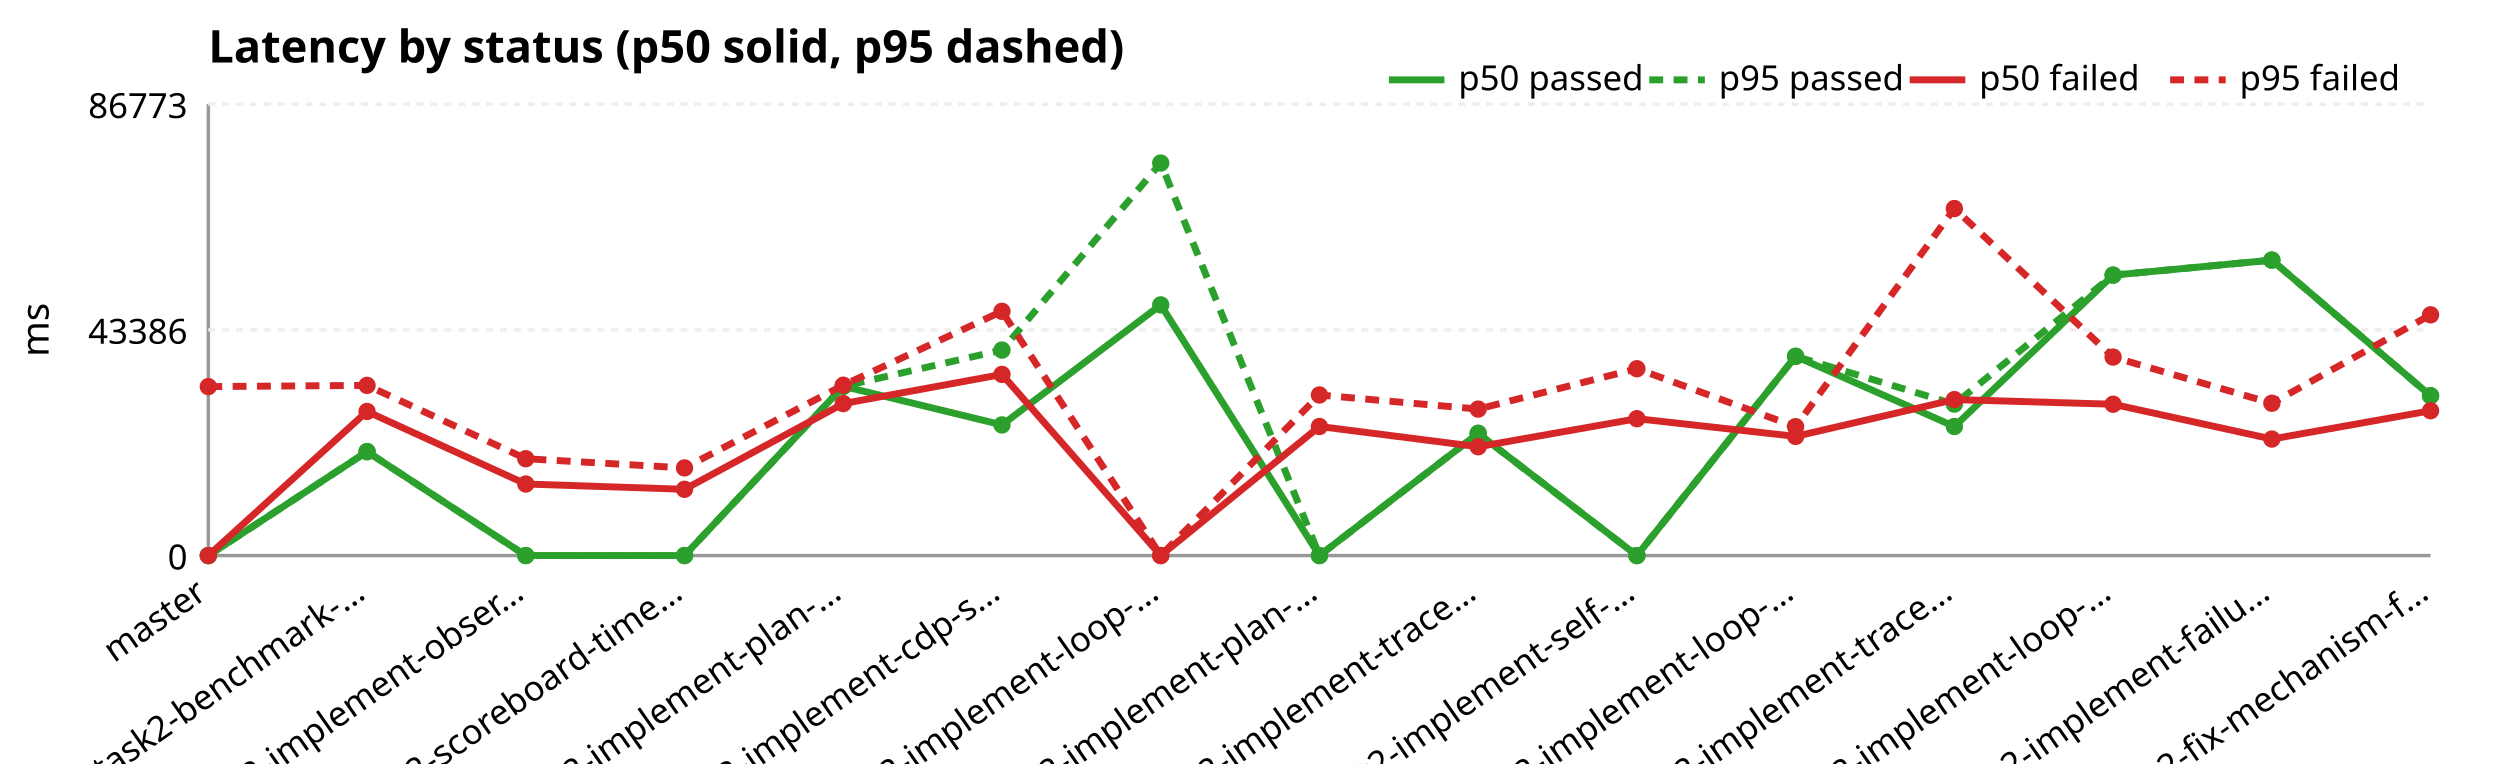
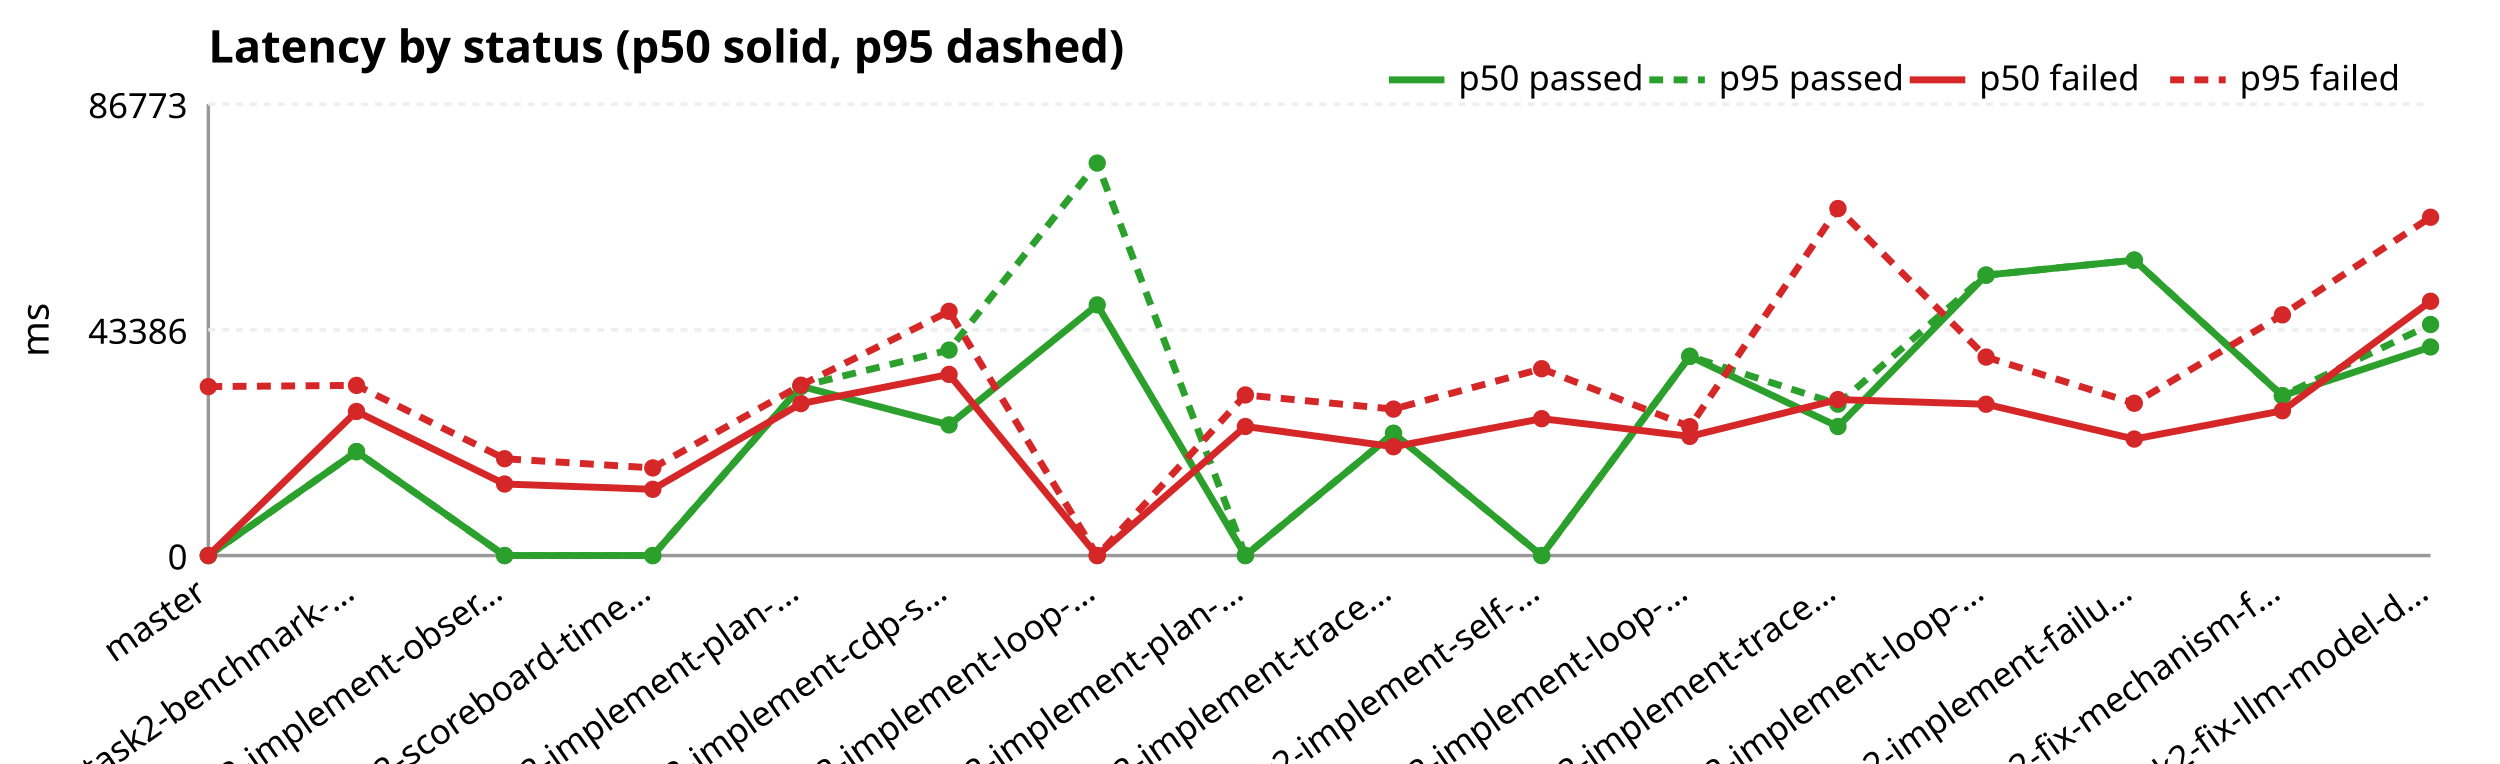
<svg xmlns="http://www.w3.org/2000/svg" viewBox="0 0 720 220" width="720" height="220" font-family="sans-serif">
  <rect width="100%" height="100%" fill="#fff" />
  <text x="60" y="18" font-size="13" font-weight="600">Latency by status (p50 solid, p95 dashed)</text>
  <line x1="60" y1="30" x2="60" y2="160" stroke="#999" />
  <line x1="60" y1="160" x2="700" y2="160" stroke="#999" />
  <text x="54" y="164.0" font-size="10" text-anchor="end" fill="#000">0</text>
  <text x="54" y="99.0" font-size="10" text-anchor="end" fill="#000">43386</text>
  <line x1="60" y1="95.0" x2="700" y2="95.0" stroke="#eee" stroke-dasharray="2,2" />
  <text x="54" y="34.0" font-size="10" text-anchor="end" fill="#000">86773</text>
  <line x1="60" y1="30.0" x2="700" y2="30.0" stroke="#eee" stroke-dasharray="2,2" />
  <text x="14" y="95.0" font-size="11" fill="#000" transform="rotate(-90 14 95.0)" text-anchor="middle">ms</text>
-   <polyline points="60.00,160.00 105.71,130.07 151.43,160.00 197.14,160.00 242.86,111.25 288.57,122.38 334.29,87.81 380.00,160.00 425.71,124.81 471.43,160.00 517.14,102.62 562.86,122.84 608.57,79.24 654.29,74.91 700.00,113.98" fill="none" stroke="#2ca02c" stroke-width="2" />
+   <polyline points="60.00,160.00 102.67,130.07 145.33,160.00 188.00,160.00 230.67,111.25 273.33,122.38 316.00,87.81 358.67,160.00 401.33,124.81 444.00,160.00 486.67,102.62 529.33,122.84 572.00,79.24 614.67,74.91 657.33,113.98 700.00,99.93" fill="none" stroke="#2ca02c" stroke-width="2" />
  <circle cx="60.00" cy="160.00" r="2.5" fill="#2ca02c" />
-   <circle cx="105.71" cy="130.07" r="2.5" fill="#2ca02c" />
-   <circle cx="151.43" cy="160.00" r="2.5" fill="#2ca02c" />
-   <circle cx="197.14" cy="160.00" r="2.5" fill="#2ca02c" />
-   <circle cx="242.86" cy="111.25" r="2.5" fill="#2ca02c" />
-   <circle cx="288.57" cy="122.38" r="2.5" fill="#2ca02c" />
-   <circle cx="334.29" cy="87.81" r="2.5" fill="#2ca02c" />
-   <circle cx="380.00" cy="160.00" r="2.5" fill="#2ca02c" />
-   <circle cx="425.71" cy="124.81" r="2.5" fill="#2ca02c" />
-   <circle cx="471.43" cy="160.00" r="2.5" fill="#2ca02c" />
-   <circle cx="517.14" cy="102.62" r="2.5" fill="#2ca02c" />
-   <circle cx="562.86" cy="122.84" r="2.5" fill="#2ca02c" />
-   <circle cx="608.57" cy="79.24" r="2.5" fill="#2ca02c" />
-   <circle cx="654.29" cy="74.91" r="2.5" fill="#2ca02c" />
-   <circle cx="700.00" cy="113.98" r="2.5" fill="#2ca02c" />
-   <polyline points="60.00,160.00 105.71,130.07 151.43,160.00 197.14,160.00 242.86,111.25 288.57,100.82 334.29,46.96 380.00,160.00 425.71,124.81 471.43,160.00 517.14,102.62 562.86,116.39 608.57,79.24 654.29,74.91 700.00,113.98" fill="none" stroke="#2ca02c" stroke-width="2" stroke-dasharray="4,3" />
+   <circle cx="102.67" cy="130.07" r="2.5" fill="#2ca02c" />
+   <circle cx="145.33" cy="160.00" r="2.5" fill="#2ca02c" />
+   <circle cx="188.00" cy="160.00" r="2.5" fill="#2ca02c" />
+   <circle cx="230.67" cy="111.25" r="2.5" fill="#2ca02c" />
+   <circle cx="273.33" cy="122.38" r="2.5" fill="#2ca02c" />
+   <circle cx="316.00" cy="87.81" r="2.5" fill="#2ca02c" />
+   <circle cx="358.67" cy="160.00" r="2.5" fill="#2ca02c" />
+   <circle cx="401.33" cy="124.81" r="2.5" fill="#2ca02c" />
+   <circle cx="444.00" cy="160.00" r="2.5" fill="#2ca02c" />
+   <circle cx="486.67" cy="102.62" r="2.5" fill="#2ca02c" />
+   <circle cx="529.33" cy="122.84" r="2.5" fill="#2ca02c" />
+   <circle cx="572.00" cy="79.24" r="2.5" fill="#2ca02c" />
+   <circle cx="614.67" cy="74.91" r="2.5" fill="#2ca02c" />
+   <circle cx="657.33" cy="113.98" r="2.5" fill="#2ca02c" />
+   <circle cx="700.00" cy="99.93" r="2.5" fill="#2ca02c" />
+   <polyline points="60.00,160.00 102.67,130.07 145.33,160.00 188.00,160.00 230.67,111.25 273.33,100.82 316.00,46.96 358.67,160.00 401.33,124.81 444.00,160.00 486.67,102.62 529.33,116.39 572.00,79.24 614.67,74.91 657.33,113.98 700.00,93.46" fill="none" stroke="#2ca02c" stroke-width="2" stroke-dasharray="4,3" />
  <circle cx="60.00" cy="160.00" r="2.5" fill="#2ca02c" />
-   <circle cx="105.71" cy="130.07" r="2.5" fill="#2ca02c" />
-   <circle cx="151.43" cy="160.00" r="2.5" fill="#2ca02c" />
-   <circle cx="197.14" cy="160.00" r="2.5" fill="#2ca02c" />
-   <circle cx="242.86" cy="111.25" r="2.5" fill="#2ca02c" />
-   <circle cx="288.57" cy="100.82" r="2.5" fill="#2ca02c" />
-   <circle cx="334.29" cy="46.96" r="2.5" fill="#2ca02c" />
-   <circle cx="380.00" cy="160.00" r="2.5" fill="#2ca02c" />
-   <circle cx="425.71" cy="124.81" r="2.5" fill="#2ca02c" />
-   <circle cx="471.43" cy="160.00" r="2.5" fill="#2ca02c" />
-   <circle cx="517.14" cy="102.62" r="2.5" fill="#2ca02c" />
-   <circle cx="562.86" cy="116.39" r="2.5" fill="#2ca02c" />
-   <circle cx="608.57" cy="79.24" r="2.5" fill="#2ca02c" />
-   <circle cx="654.29" cy="74.91" r="2.5" fill="#2ca02c" />
-   <circle cx="700.00" cy="113.98" r="2.5" fill="#2ca02c" />
-   <polyline points="60.00,160.00 105.71,118.50 151.43,139.40 197.14,140.92 242.86,116.23 288.57,107.83 334.29,160.00 380.00,122.83 425.71,128.66 471.43,120.58 517.14,125.68 562.86,115.08 608.57,116.42 654.29,126.45 700.00,118.29" fill="none" stroke="#d62728" stroke-width="2" />
+   <circle cx="102.67" cy="130.07" r="2.5" fill="#2ca02c" />
+   <circle cx="145.33" cy="160.00" r="2.5" fill="#2ca02c" />
+   <circle cx="188.00" cy="160.00" r="2.5" fill="#2ca02c" />
+   <circle cx="230.67" cy="111.25" r="2.5" fill="#2ca02c" />
+   <circle cx="273.33" cy="100.82" r="2.5" fill="#2ca02c" />
+   <circle cx="316.00" cy="46.96" r="2.5" fill="#2ca02c" />
+   <circle cx="358.67" cy="160.00" r="2.5" fill="#2ca02c" />
+   <circle cx="401.33" cy="124.81" r="2.5" fill="#2ca02c" />
+   <circle cx="444.00" cy="160.00" r="2.5" fill="#2ca02c" />
+   <circle cx="486.67" cy="102.62" r="2.5" fill="#2ca02c" />
+   <circle cx="529.33" cy="116.39" r="2.5" fill="#2ca02c" />
+   <circle cx="572.00" cy="79.24" r="2.5" fill="#2ca02c" />
+   <circle cx="614.67" cy="74.91" r="2.5" fill="#2ca02c" />
+   <circle cx="657.33" cy="113.98" r="2.5" fill="#2ca02c" />
+   <circle cx="700.00" cy="93.46" r="2.5" fill="#2ca02c" />
+   <polyline points="60.00,160.00 102.67,118.50 145.33,139.40 188.00,140.92 230.67,116.23 273.33,107.83 316.00,160.00 358.67,122.83 401.33,128.66 444.00,120.58 486.67,125.68 529.33,115.08 572.00,116.42 614.67,126.45 657.33,118.29 700.00,86.76" fill="none" stroke="#d62728" stroke-width="2" />
  <circle cx="60.00" cy="160.00" r="2.5" fill="#d62728" />
-   <circle cx="105.71" cy="118.50" r="2.5" fill="#d62728" />
-   <circle cx="151.43" cy="139.40" r="2.5" fill="#d62728" />
-   <circle cx="197.14" cy="140.92" r="2.5" fill="#d62728" />
-   <circle cx="242.86" cy="116.23" r="2.5" fill="#d62728" />
-   <circle cx="288.57" cy="107.83" r="2.5" fill="#d62728" />
-   <circle cx="334.29" cy="160.00" r="2.5" fill="#d62728" />
-   <circle cx="380.00" cy="122.83" r="2.5" fill="#d62728" />
-   <circle cx="425.71" cy="128.66" r="2.5" fill="#d62728" />
-   <circle cx="471.43" cy="120.58" r="2.5" fill="#d62728" />
-   <circle cx="517.14" cy="125.68" r="2.5" fill="#d62728" />
-   <circle cx="562.86" cy="115.08" r="2.5" fill="#d62728" />
-   <circle cx="608.57" cy="116.42" r="2.5" fill="#d62728" />
-   <circle cx="654.29" cy="126.45" r="2.5" fill="#d62728" />
-   <circle cx="700.00" cy="118.29" r="2.5" fill="#d62728" />
-   <polyline points="60.00,111.34 105.71,110.99 151.43,132.11 197.14,134.76 242.86,110.94 288.57,89.66 334.29,160.00 380.00,113.75 425.71,117.82 471.43,106.19 517.14,122.88 562.86,60.06 608.57,102.84 654.29,116.14 700.00,90.67" fill="none" stroke="#d62728" stroke-width="2" stroke-dasharray="4,3" />
+   <circle cx="102.67" cy="118.50" r="2.5" fill="#d62728" />
+   <circle cx="145.33" cy="139.40" r="2.5" fill="#d62728" />
+   <circle cx="188.00" cy="140.92" r="2.5" fill="#d62728" />
+   <circle cx="230.67" cy="116.23" r="2.5" fill="#d62728" />
+   <circle cx="273.33" cy="107.83" r="2.5" fill="#d62728" />
+   <circle cx="316.00" cy="160.00" r="2.5" fill="#d62728" />
+   <circle cx="358.67" cy="122.83" r="2.5" fill="#d62728" />
+   <circle cx="401.33" cy="128.66" r="2.5" fill="#d62728" />
+   <circle cx="444.00" cy="120.58" r="2.5" fill="#d62728" />
+   <circle cx="486.67" cy="125.68" r="2.5" fill="#d62728" />
+   <circle cx="529.33" cy="115.08" r="2.5" fill="#d62728" />
+   <circle cx="572.00" cy="116.42" r="2.5" fill="#d62728" />
+   <circle cx="614.67" cy="126.45" r="2.5" fill="#d62728" />
+   <circle cx="657.33" cy="118.29" r="2.5" fill="#d62728" />
+   <circle cx="700.00" cy="86.76" r="2.5" fill="#d62728" />
+   <polyline points="60.00,111.34 102.67,110.99 145.33,132.11 188.00,134.76 230.67,110.94 273.33,89.66 316.00,160.00 358.67,113.75 401.33,117.82 444.00,106.19 486.67,122.88 529.33,60.06 572.00,102.84 614.67,116.14 657.33,90.67 700.00,62.57" fill="none" stroke="#d62728" stroke-width="2" stroke-dasharray="4,3" />
  <circle cx="60.00" cy="111.34" r="2.5" fill="#d62728" />
-   <circle cx="105.71" cy="110.99" r="2.5" fill="#d62728" />
-   <circle cx="151.43" cy="132.11" r="2.5" fill="#d62728" />
-   <circle cx="197.14" cy="134.76" r="2.5" fill="#d62728" />
-   <circle cx="242.86" cy="110.94" r="2.5" fill="#d62728" />
-   <circle cx="288.57" cy="89.66" r="2.5" fill="#d62728" />
-   <circle cx="334.29" cy="160.00" r="2.5" fill="#d62728" />
-   <circle cx="380.00" cy="113.75" r="2.5" fill="#d62728" />
-   <circle cx="425.71" cy="117.82" r="2.5" fill="#d62728" />
-   <circle cx="471.43" cy="106.19" r="2.5" fill="#d62728" />
-   <circle cx="517.14" cy="122.88" r="2.5" fill="#d62728" />
-   <circle cx="562.86" cy="60.06" r="2.5" fill="#d62728" />
-   <circle cx="608.57" cy="102.84" r="2.5" fill="#d62728" />
-   <circle cx="654.29" cy="116.14" r="2.5" fill="#d62728" />
-   <circle cx="700.00" cy="90.67" r="2.5" fill="#d62728" />
+   <circle cx="102.67" cy="110.99" r="2.5" fill="#d62728" />
+   <circle cx="145.33" cy="132.11" r="2.5" fill="#d62728" />
+   <circle cx="188.00" cy="134.76" r="2.5" fill="#d62728" />
+   <circle cx="230.67" cy="110.94" r="2.5" fill="#d62728" />
+   <circle cx="273.33" cy="89.66" r="2.5" fill="#d62728" />
+   <circle cx="316.00" cy="160.00" r="2.5" fill="#d62728" />
+   <circle cx="358.67" cy="113.75" r="2.5" fill="#d62728" />
+   <circle cx="401.33" cy="117.82" r="2.5" fill="#d62728" />
+   <circle cx="444.00" cy="106.19" r="2.5" fill="#d62728" />
+   <circle cx="486.67" cy="122.88" r="2.5" fill="#d62728" />
+   <circle cx="529.33" cy="60.06" r="2.5" fill="#d62728" />
+   <circle cx="572.00" cy="102.84" r="2.5" fill="#d62728" />
+   <circle cx="614.67" cy="116.14" r="2.5" fill="#d62728" />
+   <circle cx="657.33" cy="90.67" r="2.5" fill="#d62728" />
+   <circle cx="700.00" cy="62.57" r="2.5" fill="#d62728" />
  <line x1="400" y1="23" x2="416" y2="23" stroke="#2ca02c" stroke-width="2" />
  <text x="420" y="26" font-size="10" fill="#000">p50 passed</text>
  <line x1="475" y1="23" x2="491" y2="23" stroke="#2ca02c" stroke-width="2" stroke-dasharray="4,3" />
  <text x="495" y="26" font-size="10" fill="#000">p95 passed</text>
  <line x1="550" y1="23" x2="566" y2="23" stroke="#d62728" stroke-width="2" />
  <text x="570" y="26" font-size="10" fill="#000">p50 failed</text>
  <line x1="625" y1="23" x2="641" y2="23" stroke="#d62728" stroke-width="2" stroke-dasharray="4,3" />
  <text x="645" y="26" font-size="10" fill="#000">p95 failed</text>
  <text x="60.00" y="172" font-size="10" fill="#000" text-anchor="end" transform="rotate(-35 60.00 172)">master</text>
-   <text x="105.71" y="172" font-size="10" fill="#000" text-anchor="end" transform="rotate(-35 105.71 172)">feat-task2-benchmark-…</text>
-   <text x="151.43" y="172" font-size="10" fill="#000" text-anchor="end" transform="rotate(-35 151.43 172)">task2-implement-obser…</text>
-   <text x="197.14" y="172" font-size="10" fill="#000" text-anchor="end" transform="rotate(-35 197.14 172)">task2-scoreboard-time…</text>
-   <text x="242.86" y="172" font-size="10" fill="#000" text-anchor="end" transform="rotate(-35 242.86 172)">task2-implement-plan-…</text>
-   <text x="288.57" y="172" font-size="10" fill="#000" text-anchor="end" transform="rotate(-35 288.57 172)">task2-implement-cdp-s…</text>
-   <text x="334.29" y="172" font-size="10" fill="#000" text-anchor="end" transform="rotate(-35 334.29 172)">task2-implement-loop-…</text>
-   <text x="380.00" y="172" font-size="10" fill="#000" text-anchor="end" transform="rotate(-35 380.00 172)">task2-implement-plan-…</text>
-   <text x="425.71" y="172" font-size="10" fill="#000" text-anchor="end" transform="rotate(-35 425.71 172)">task2-implement-trace…</text>
-   <text x="471.43" y="172" font-size="10" fill="#000" text-anchor="end" transform="rotate(-35 471.43 172)">task2-implement-self-…</text>
-   <text x="517.14" y="172" font-size="10" fill="#000" text-anchor="end" transform="rotate(-35 517.14 172)">task2-implement-loop-…</text>
-   <text x="562.86" y="172" font-size="10" fill="#000" text-anchor="end" transform="rotate(-35 562.86 172)">task2-implement-trace…</text>
-   <text x="608.57" y="172" font-size="10" fill="#000" text-anchor="end" transform="rotate(-35 608.57 172)">task2-implement-loop-…</text>
-   <text x="654.29" y="172" font-size="10" fill="#000" text-anchor="end" transform="rotate(-35 654.29 172)">task2-implement-failu…</text>
-   <text x="700.00" y="172" font-size="10" fill="#000" text-anchor="end" transform="rotate(-35 700.00 172)">task2-fix-mechanism-f…</text>
+   <text x="102.67" y="172" font-size="10" fill="#000" text-anchor="end" transform="rotate(-35 102.67 172)">feat-task2-benchmark-…</text>
+   <text x="145.33" y="172" font-size="10" fill="#000" text-anchor="end" transform="rotate(-35 145.33 172)">task2-implement-obser…</text>
+   <text x="188.00" y="172" font-size="10" fill="#000" text-anchor="end" transform="rotate(-35 188.00 172)">task2-scoreboard-time…</text>
+   <text x="230.67" y="172" font-size="10" fill="#000" text-anchor="end" transform="rotate(-35 230.67 172)">task2-implement-plan-…</text>
+   <text x="273.33" y="172" font-size="10" fill="#000" text-anchor="end" transform="rotate(-35 273.33 172)">task2-implement-cdp-s…</text>
+   <text x="316.00" y="172" font-size="10" fill="#000" text-anchor="end" transform="rotate(-35 316.00 172)">task2-implement-loop-…</text>
+   <text x="358.67" y="172" font-size="10" fill="#000" text-anchor="end" transform="rotate(-35 358.67 172)">task2-implement-plan-…</text>
+   <text x="401.33" y="172" font-size="10" fill="#000" text-anchor="end" transform="rotate(-35 401.33 172)">task2-implement-trace…</text>
+   <text x="444.00" y="172" font-size="10" fill="#000" text-anchor="end" transform="rotate(-35 444.00 172)">task2-implement-self-…</text>
+   <text x="486.67" y="172" font-size="10" fill="#000" text-anchor="end" transform="rotate(-35 486.67 172)">task2-implement-loop-…</text>
+   <text x="529.33" y="172" font-size="10" fill="#000" text-anchor="end" transform="rotate(-35 529.33 172)">task2-implement-trace…</text>
+   <text x="572.00" y="172" font-size="10" fill="#000" text-anchor="end" transform="rotate(-35 572.00 172)">task2-implement-loop-…</text>
+   <text x="614.67" y="172" font-size="10" fill="#000" text-anchor="end" transform="rotate(-35 614.67 172)">task2-implement-failu…</text>
+   <text x="657.33" y="172" font-size="10" fill="#000" text-anchor="end" transform="rotate(-35 657.33 172)">task2-fix-mechanism-f…</text>
+   <text x="700.00" y="172" font-size="10" fill="#000" text-anchor="end" transform="rotate(-35 700.00 172)">task2-fix-llm-model-d…</text>
</svg>
